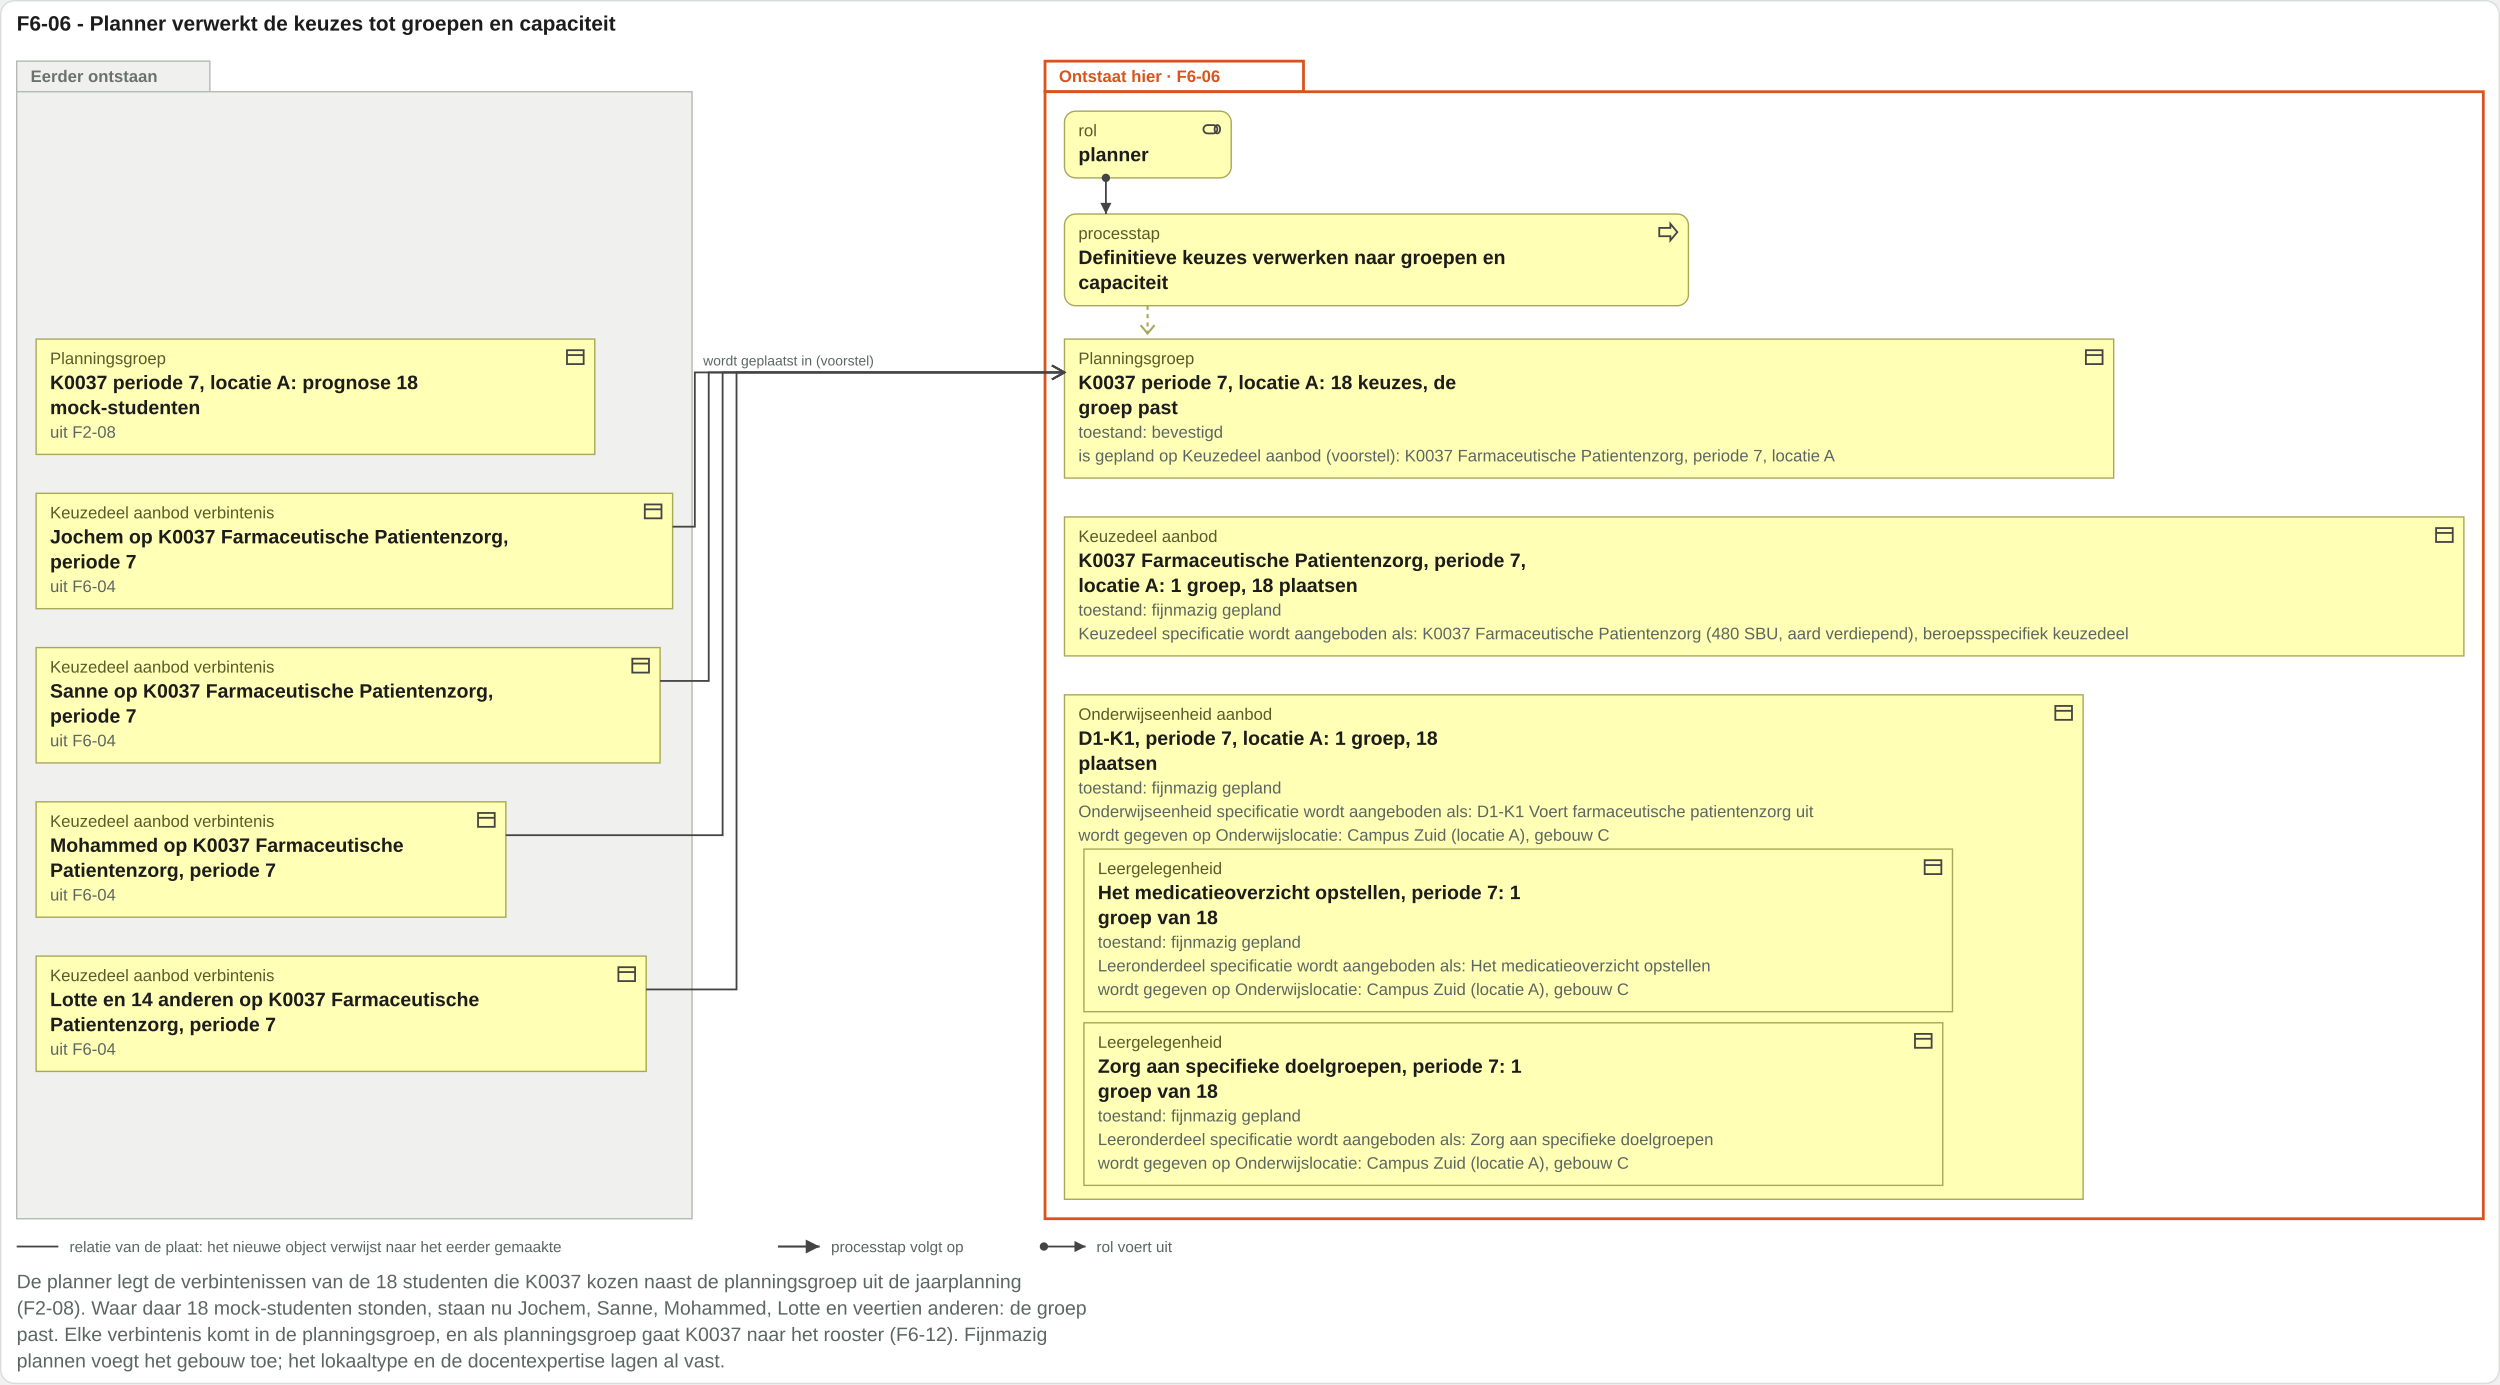
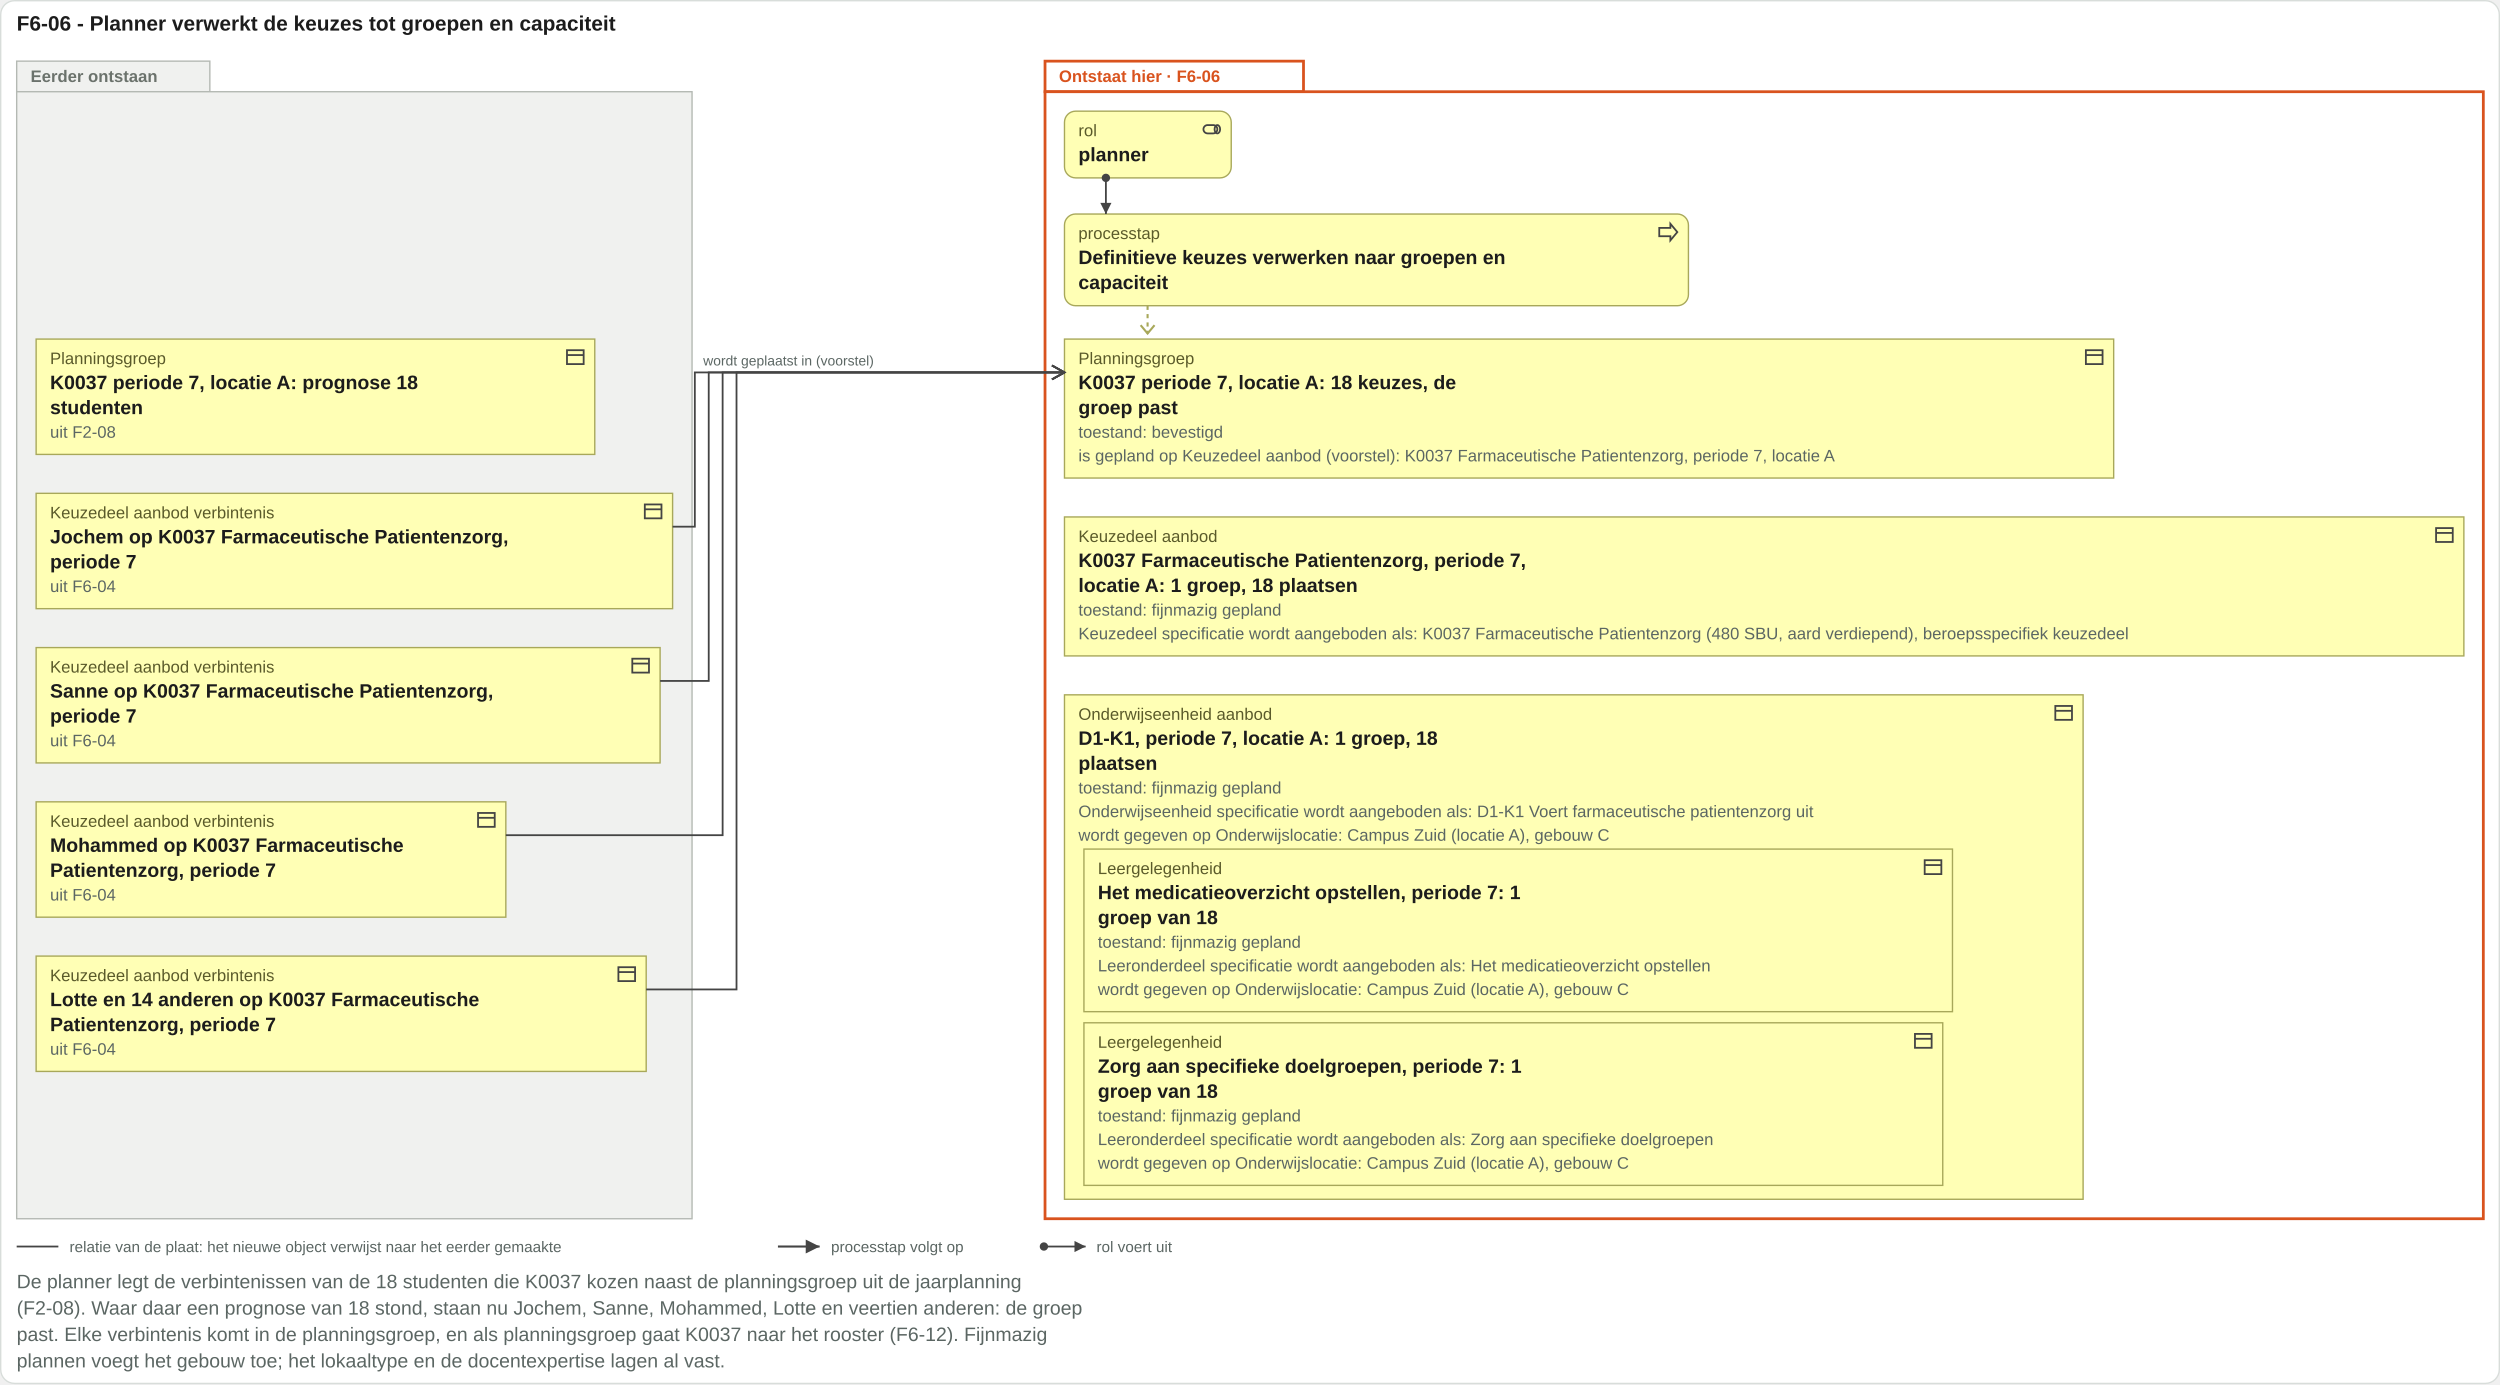
<svg xmlns="http://www.w3.org/2000/svg" viewBox="0 0 1799 996" width="1799" height="996">
  <rect x="0.5" y="0.5" width="1798" height="995" rx="10" fill="#ffffff" stroke="#d8ddda" />
  <text x="12" y="22" font-family="Arial, Helvetica, sans-serif" font-size="15" font-weight="bold" fill="#1c1c1c" text-anchor="start">F6-06 - Planner verwerkt de keuzes tot groepen en capaciteit</text>
  <rect x="12" y="44" width="139" height="22" fill="#f0f1ef" stroke="#b4b9b3" />
  <rect class="vlak-eerder" x="12" y="66" width="486" height="811" fill="#f0f1ef" stroke="#b4b9b3" />
  <text x="22" y="59" font-family="Arial, Helvetica, sans-serif" font-size="12" font-weight="bold" fill="#6b726c" text-anchor="start">Eerder ontstaan</text>
  <rect x="752" y="44" width="186" height="22" fill="#ffffff" stroke="#d9531e" stroke-width="2" />
  <rect class="vlak-hier" x="752" y="66" width="1035" height="811" fill="#ffffff" stroke="#d9531e" stroke-width="2" />
  <text x="762" y="59" font-family="Arial, Helvetica, sans-serif" font-size="12" font-weight="bold" fill="#d9531e" text-anchor="start">Ontstaat hier · F6-06</text>
  <rect x="766" y="80" width="120" height="48" rx="8" fill="#ffffb5" stroke="#a8a85a" />
  <g transform="translate(864,85)" fill="none" stroke="#444" stroke-width="1.3">
    <rect x="2" y="5" width="10" height="6" rx="3" />
    <ellipse cx="12" cy="8" rx="2" ry="3" />
  </g>
  <text x="776" y="98" font-family="Arial, Helvetica, sans-serif" font-size="12" fill="#5a5a2a" text-anchor="start">rol</text>
  <text x="776" y="116" font-family="Arial, Helvetica, sans-serif" font-size="14" font-weight="bold" fill="#1c1c1c" text-anchor="start">planner</text>
  <rect x="766" y="154" width="449" height="66" rx="8" fill="#ffffb5" stroke="#a8a85a" />
  <g transform="translate(1192,159)" fill="none" stroke="#444" stroke-width="1.3">
    <path d="M2 5h8V2l5 6-5 6v-3H2z" />
  </g>
  <text x="776" y="172" font-family="Arial, Helvetica, sans-serif" font-size="12" fill="#5a5a2a" text-anchor="start">processtap</text>
  <text x="776" y="190" font-family="Arial, Helvetica, sans-serif" font-size="14" font-weight="bold" fill="#1c1c1c" text-anchor="start">Definitieve keuzes verwerken naar groepen en</text>
  <text x="776" y="208" font-family="Arial, Helvetica, sans-serif" font-size="14" font-weight="bold" fill="#1c1c1c" text-anchor="start">capaciteit</text>
  <path class="toewijzing" d="M795.8 128V154" stroke="#444" stroke-width="1.3" fill="none" />
  <circle cx="795.8" cy="128" r="3" fill="#444" />
  <path d="M795.8 154l-4 -8h8z" fill="#444" />
  <path d="M825.8 220 V240" stroke="#a8a85a" stroke-width="1.5" stroke-dasharray="3 3" />
  <path d="M820.8 234 l5 6 5 -6" fill="none" stroke="#a8a85a" stroke-width="1.5" />
  <rect x="26" y="244" width="402" height="83" rx="0" fill="#ffffb5" stroke="#a8a85a" />
  <g transform="translate(406,249)" fill="none" stroke="#444" stroke-width="1.3">
    <rect x="2" y="3" width="12" height="10" />
    <path d="M2 6.5h12" />
  </g>
  <text x="36" y="262" font-family="Arial, Helvetica, sans-serif" font-size="12" fill="#5a5a2a" text-anchor="start">Planningsgroep</text>
  <text x="36" y="280" font-family="Arial, Helvetica, sans-serif" font-size="14" font-weight="bold" fill="#1c1c1c" text-anchor="start">K0037 periode 7, locatie A: prognose 18</text>
-   <text x="36" y="298" font-family="Arial, Helvetica, sans-serif" font-size="14" font-weight="bold" fill="#1c1c1c" text-anchor="start">mock-studenten</text>
+   <text x="36" y="298" font-family="Arial, Helvetica, sans-serif" font-size="14" font-weight="bold" fill="#1c1c1c" text-anchor="start">studenten</text>
  <text x="36" y="315" font-family="Arial, Helvetica, sans-serif" font-size="12" fill="#5b6663" text-anchor="start">uit F2-08</text>
  <rect x="26" y="355" width="458" height="83" rx="0" fill="#ffffb5" stroke="#a8a85a" />
  <g transform="translate(462,360)" fill="none" stroke="#444" stroke-width="1.3">
    <rect x="2" y="3" width="12" height="10" />
    <path d="M2 6.5h12" />
  </g>
  <text x="36" y="373" font-family="Arial, Helvetica, sans-serif" font-size="12" fill="#5a5a2a" text-anchor="start">Keuzedeel aanbod verbintenis</text>
  <text x="36" y="391" font-family="Arial, Helvetica, sans-serif" font-size="14" font-weight="bold" fill="#1c1c1c" text-anchor="start">Jochem op K0037 Farmaceutische Patientenzorg,</text>
  <text x="36" y="409" font-family="Arial, Helvetica, sans-serif" font-size="14" font-weight="bold" fill="#1c1c1c" text-anchor="start">periode 7</text>
  <text x="36" y="426" font-family="Arial, Helvetica, sans-serif" font-size="12" fill="#5b6663" text-anchor="start">uit F6-04</text>
  <rect x="26" y="466" width="449" height="83" rx="0" fill="#ffffb5" stroke="#a8a85a" />
  <g transform="translate(453,471)" fill="none" stroke="#444" stroke-width="1.3">
    <rect x="2" y="3" width="12" height="10" />
    <path d="M2 6.5h12" />
  </g>
  <text x="36" y="484" font-family="Arial, Helvetica, sans-serif" font-size="12" fill="#5a5a2a" text-anchor="start">Keuzedeel aanbod verbintenis</text>
  <text x="36" y="502" font-family="Arial, Helvetica, sans-serif" font-size="14" font-weight="bold" fill="#1c1c1c" text-anchor="start">Sanne op K0037 Farmaceutische Patientenzorg,</text>
  <text x="36" y="520" font-family="Arial, Helvetica, sans-serif" font-size="14" font-weight="bold" fill="#1c1c1c" text-anchor="start">periode 7</text>
  <text x="36" y="537" font-family="Arial, Helvetica, sans-serif" font-size="12" fill="#5b6663" text-anchor="start">uit F6-04</text>
  <rect x="26" y="577" width="338" height="83" rx="0" fill="#ffffb5" stroke="#a8a85a" />
  <g transform="translate(342,582)" fill="none" stroke="#444" stroke-width="1.3">
    <rect x="2" y="3" width="12" height="10" />
    <path d="M2 6.5h12" />
  </g>
  <text x="36" y="595" font-family="Arial, Helvetica, sans-serif" font-size="12" fill="#5a5a2a" text-anchor="start">Keuzedeel aanbod verbintenis</text>
  <text x="36" y="613" font-family="Arial, Helvetica, sans-serif" font-size="14" font-weight="bold" fill="#1c1c1c" text-anchor="start">Mohammed op K0037 Farmaceutische</text>
  <text x="36" y="631" font-family="Arial, Helvetica, sans-serif" font-size="14" font-weight="bold" fill="#1c1c1c" text-anchor="start">Patientenzorg, periode 7</text>
  <text x="36" y="648" font-family="Arial, Helvetica, sans-serif" font-size="12" fill="#5b6663" text-anchor="start">uit F6-04</text>
  <rect x="26" y="688" width="439" height="83" rx="0" fill="#ffffb5" stroke="#a8a85a" />
  <g transform="translate(443,693)" fill="none" stroke="#444" stroke-width="1.3">
    <rect x="2" y="3" width="12" height="10" />
    <path d="M2 6.5h12" />
  </g>
  <text x="36" y="706" font-family="Arial, Helvetica, sans-serif" font-size="12" fill="#5a5a2a" text-anchor="start">Keuzedeel aanbod verbintenis</text>
  <text x="36" y="724" font-family="Arial, Helvetica, sans-serif" font-size="14" font-weight="bold" fill="#1c1c1c" text-anchor="start">Lotte en 14 anderen op K0037 Farmaceutische</text>
  <text x="36" y="742" font-family="Arial, Helvetica, sans-serif" font-size="14" font-weight="bold" fill="#1c1c1c" text-anchor="start">Patientenzorg, periode 7</text>
  <text x="36" y="759" font-family="Arial, Helvetica, sans-serif" font-size="12" fill="#5b6663" text-anchor="start">uit F6-04</text>
  <rect x="766" y="244" width="755" height="100" rx="0" fill="#ffffb5" stroke="#a8a85a" />
  <g transform="translate(1499,249)" fill="none" stroke="#444" stroke-width="1.3">
    <rect x="2" y="3" width="12" height="10" />
    <path d="M2 6.5h12" />
  </g>
  <text x="776" y="262" font-family="Arial, Helvetica, sans-serif" font-size="12" fill="#5a5a2a" text-anchor="start">Planningsgroep</text>
  <text x="776" y="280" font-family="Arial, Helvetica, sans-serif" font-size="14" font-weight="bold" fill="#1c1c1c" text-anchor="start">K0037 periode 7, locatie A: 18 keuzes, de</text>
  <text x="776" y="298" font-family="Arial, Helvetica, sans-serif" font-size="14" font-weight="bold" fill="#1c1c1c" text-anchor="start">groep past</text>
  <text x="776" y="315" font-family="Arial, Helvetica, sans-serif" font-size="12" fill="#5b6663" text-anchor="start">toestand: bevestigd</text>
  <text x="776" y="332" font-family="Arial, Helvetica, sans-serif" font-size="12" fill="#5b6663" text-anchor="start">is gepland op Keuzedeel aanbod (voorstel): K0037 Farmaceutische Patientenzorg, periode 7, locatie A</text>
  <rect x="766" y="372" width="1007" height="100" rx="0" fill="#ffffb5" stroke="#a8a85a" />
  <g transform="translate(1751,377)" fill="none" stroke="#444" stroke-width="1.3">
    <rect x="2" y="3" width="12" height="10" />
    <path d="M2 6.5h12" />
  </g>
  <text x="776" y="390" font-family="Arial, Helvetica, sans-serif" font-size="12" fill="#5a5a2a" text-anchor="start">Keuzedeel aanbod</text>
  <text x="776" y="408" font-family="Arial, Helvetica, sans-serif" font-size="14" font-weight="bold" fill="#1c1c1c" text-anchor="start">K0037 Farmaceutische Patientenzorg, periode 7,</text>
  <text x="776" y="426" font-family="Arial, Helvetica, sans-serif" font-size="14" font-weight="bold" fill="#1c1c1c" text-anchor="start">locatie A: 1 groep, 18 plaatsen</text>
  <text x="776" y="443" font-family="Arial, Helvetica, sans-serif" font-size="12" fill="#5b6663" text-anchor="start">toestand: fijnmazig gepland</text>
  <text x="776" y="460" font-family="Arial, Helvetica, sans-serif" font-size="12" fill="#5b6663" text-anchor="start">Keuzedeel specificatie wordt aangeboden als: K0037 Farmaceutische Patientenzorg (480 SBU, aard verdiepend), beroepsspecifiek keuzedeel</text>
  <rect x="766" y="500" width="733" height="363" rx="0" fill="#ffffb5" stroke="#a8a85a" />
  <g transform="translate(1477,505)" fill="none" stroke="#444" stroke-width="1.3">
    <rect x="2" y="3" width="12" height="10" />
    <path d="M2 6.5h12" />
  </g>
  <text x="776" y="518" font-family="Arial, Helvetica, sans-serif" font-size="12" fill="#5a5a2a" text-anchor="start">Onderwijseenheid aanbod</text>
  <rect x="780" y="611" width="625" height="117" rx="0" fill="#ffffb5" stroke="#a8a85a" />
  <g transform="translate(1383,616)" fill="none" stroke="#444" stroke-width="1.3">
    <rect x="2" y="3" width="12" height="10" />
    <path d="M2 6.5h12" />
  </g>
  <text x="790" y="629" font-family="Arial, Helvetica, sans-serif" font-size="12" fill="#5a5a2a" text-anchor="start">Leergelegenheid</text>
  <text x="790" y="647" font-family="Arial, Helvetica, sans-serif" font-size="14" font-weight="bold" fill="#1c1c1c" text-anchor="start">Het medicatieoverzicht opstellen, periode 7: 1</text>
  <text x="790" y="665" font-family="Arial, Helvetica, sans-serif" font-size="14" font-weight="bold" fill="#1c1c1c" text-anchor="start">groep van 18</text>
  <text x="790" y="682" font-family="Arial, Helvetica, sans-serif" font-size="12" fill="#5b6663" text-anchor="start">toestand: fijnmazig gepland</text>
  <text x="790" y="699" font-family="Arial, Helvetica, sans-serif" font-size="12" fill="#5b6663" text-anchor="start">Leeronderdeel specificatie wordt aangeboden als: Het medicatieoverzicht opstellen</text>
  <text x="790" y="716" font-family="Arial, Helvetica, sans-serif" font-size="12" fill="#5b6663" text-anchor="start">wordt gegeven op Onderwijslocatie: Campus Zuid (locatie A), gebouw C</text>
  <rect x="780" y="736" width="618" height="117" rx="0" fill="#ffffb5" stroke="#a8a85a" />
  <g transform="translate(1376,741)" fill="none" stroke="#444" stroke-width="1.3">
    <rect x="2" y="3" width="12" height="10" />
    <path d="M2 6.5h12" />
  </g>
  <text x="790" y="754" font-family="Arial, Helvetica, sans-serif" font-size="12" fill="#5a5a2a" text-anchor="start">Leergelegenheid</text>
  <text x="790" y="772" font-family="Arial, Helvetica, sans-serif" font-size="14" font-weight="bold" fill="#1c1c1c" text-anchor="start">Zorg aan specifieke doelgroepen, periode 7: 1</text>
  <text x="790" y="790" font-family="Arial, Helvetica, sans-serif" font-size="14" font-weight="bold" fill="#1c1c1c" text-anchor="start">groep van 18</text>
  <text x="790" y="807" font-family="Arial, Helvetica, sans-serif" font-size="12" fill="#5b6663" text-anchor="start">toestand: fijnmazig gepland</text>
  <text x="790" y="824" font-family="Arial, Helvetica, sans-serif" font-size="12" fill="#5b6663" text-anchor="start">Leeronderdeel specificatie wordt aangeboden als: Zorg aan specifieke doelgroepen</text>
  <text x="790" y="841" font-family="Arial, Helvetica, sans-serif" font-size="12" fill="#5b6663" text-anchor="start">wordt gegeven op Onderwijslocatie: Campus Zuid (locatie A), gebouw C</text>
  <text x="776" y="536" font-family="Arial, Helvetica, sans-serif" font-size="14" font-weight="bold" fill="#1c1c1c" text-anchor="start">D1-K1, periode 7, locatie A: 1 groep, 18</text>
  <text x="776" y="554" font-family="Arial, Helvetica, sans-serif" font-size="14" font-weight="bold" fill="#1c1c1c" text-anchor="start">plaatsen</text>
  <text x="776" y="571" font-family="Arial, Helvetica, sans-serif" font-size="12" fill="#5b6663" text-anchor="start">toestand: fijnmazig gepland</text>
  <text x="776" y="588" font-family="Arial, Helvetica, sans-serif" font-size="12" fill="#5b6663" text-anchor="start">Onderwijseenheid specificatie wordt aangeboden als: D1-K1 Voert farmaceutische patientenzorg uit</text>
  <text x="776" y="605" font-family="Arial, Helvetica, sans-serif" font-size="12" fill="#5b6663" text-anchor="start">wordt gegeven op Onderwijslocatie: Campus Zuid (locatie A), gebouw C</text>
  <path class="herkomstlijn" d="M484 379H500V268H766" stroke="#444" stroke-width="1.3" fill="none" />
  <path d="M757 263L766 268L757 273" fill="none" stroke="#444" stroke-width="1.3" />
  <text x="506" y="263" font-family="Arial, Helvetica, sans-serif" font-size="10" fill="#5b6663" text-anchor="start">wordt geplaatst in (voorstel)</text>
  <path class="herkomstlijn" d="M475 490H510V268H766" stroke="#444" stroke-width="1.3" fill="none" />
  <path d="M757 263L766 268L757 273" fill="none" stroke="#444" stroke-width="1.3" />
  <path class="herkomstlijn" d="M364 601H520V268H766" stroke="#444" stroke-width="1.3" fill="none" />
  <path d="M757 263L766 268L757 273" fill="none" stroke="#444" stroke-width="1.3" />
  <path class="herkomstlijn" d="M465 712H530V268H766" stroke="#444" stroke-width="1.3" fill="none" />
  <path d="M757 263L766 268L757 273" fill="none" stroke="#444" stroke-width="1.3" />
  <path d="M12 897H42" stroke="#444" stroke-width="1.3" />
  <text x="50" y="901" font-family="Arial, Helvetica, sans-serif" font-size="11" fill="#5b6663" text-anchor="start">relatie van de plaat: het nieuwe object verwijst naar het eerder gemaakte</text>
  <path d="M559.8 897H589.8" stroke="#444" stroke-width="1.5" />
  <path d="M589.8 897l-10 -5v10z" fill="#444" />
  <text x="598" y="901" font-family="Arial, Helvetica, sans-serif" font-size="11" fill="#5b6663" text-anchor="start">processtap volgt op</text>
  <circle cx="751.2" cy="897" r="3" fill="#444" />
  <path d="M751.2 897H781.2" stroke="#444" stroke-width="1.3" />
  <path d="M781.2 897l-8 -4v8z" fill="#444" />
  <text x="789" y="901" font-family="Arial, Helvetica, sans-serif" font-size="11" fill="#5b6663" text-anchor="start">rol voert uit</text>
  <text x="12" y="927" font-family="Arial, Helvetica, sans-serif" font-size="14" fill="#5b6663" text-anchor="start">De planner legt de verbintenissen van de 18 studenten die K0037 kozen naast de planningsgroep uit de jaarplanning</text>
-   <text x="12" y="946" font-family="Arial, Helvetica, sans-serif" font-size="14" fill="#5b6663" text-anchor="start">(F2-08). Waar daar 18 mock-studenten stonden, staan nu Jochem, Sanne, Mohammed, Lotte en veertien anderen: de groep</text>
+   <text x="12" y="946" font-family="Arial, Helvetica, sans-serif" font-size="14" fill="#5b6663" text-anchor="start">(F2-08). Waar daar een prognose van 18 stond, staan nu Jochem, Sanne, Mohammed, Lotte en veertien anderen: de groep</text>
  <text x="12" y="965" font-family="Arial, Helvetica, sans-serif" font-size="14" fill="#5b6663" text-anchor="start">past. Elke verbintenis komt in de planningsgroep, en als planningsgroep gaat K0037 naar het rooster (F6-12). Fijnmazig</text>
  <text x="12" y="984" font-family="Arial, Helvetica, sans-serif" font-size="14" fill="#5b6663" text-anchor="start">plannen voegt het gebouw toe; het lokaaltype en de docentexpertise lagen al vast.</text>
</svg>
